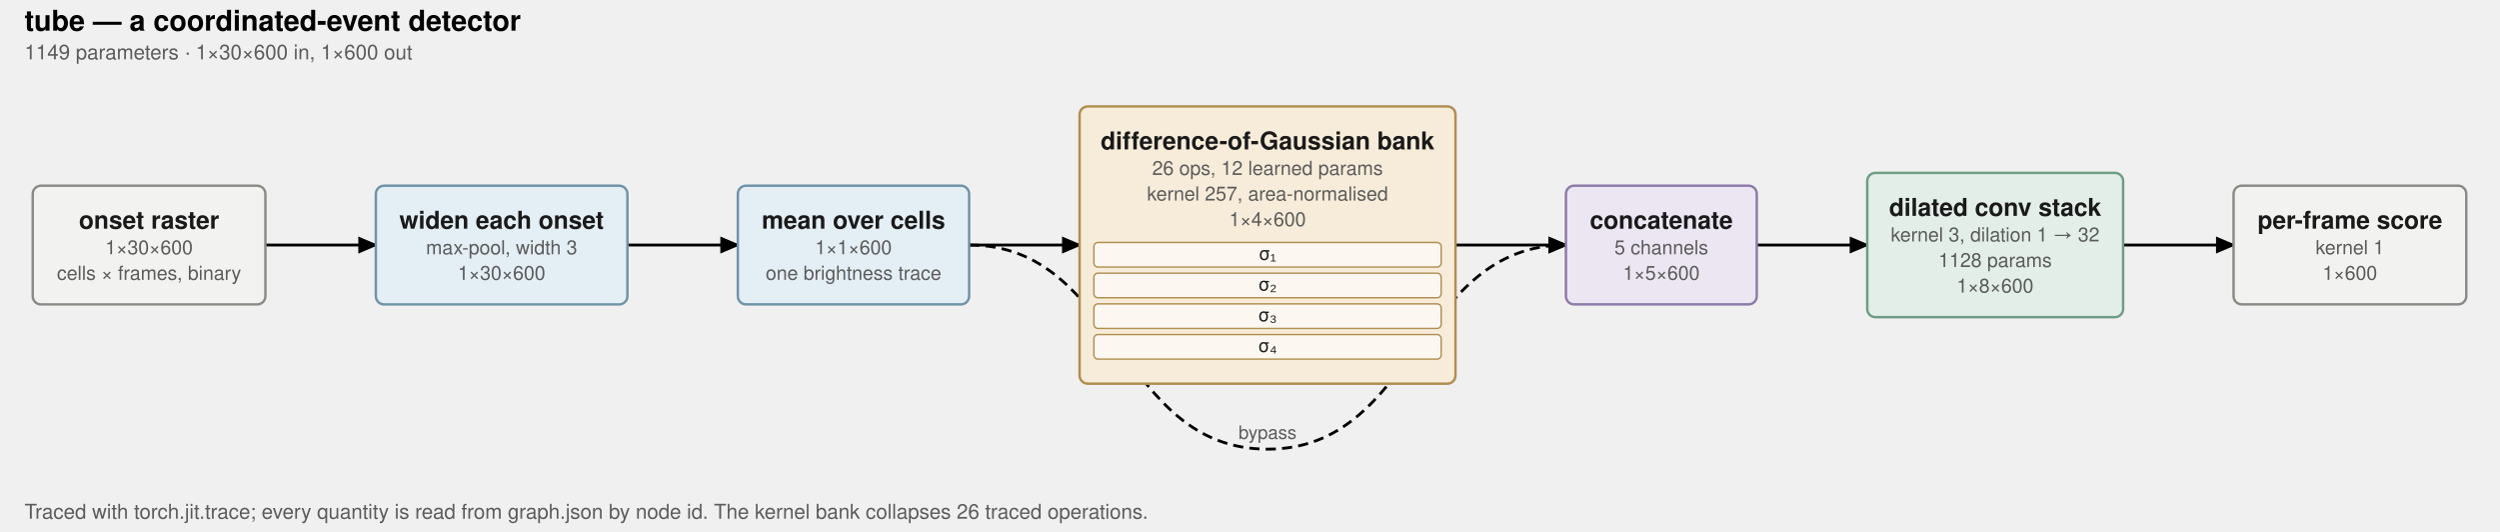
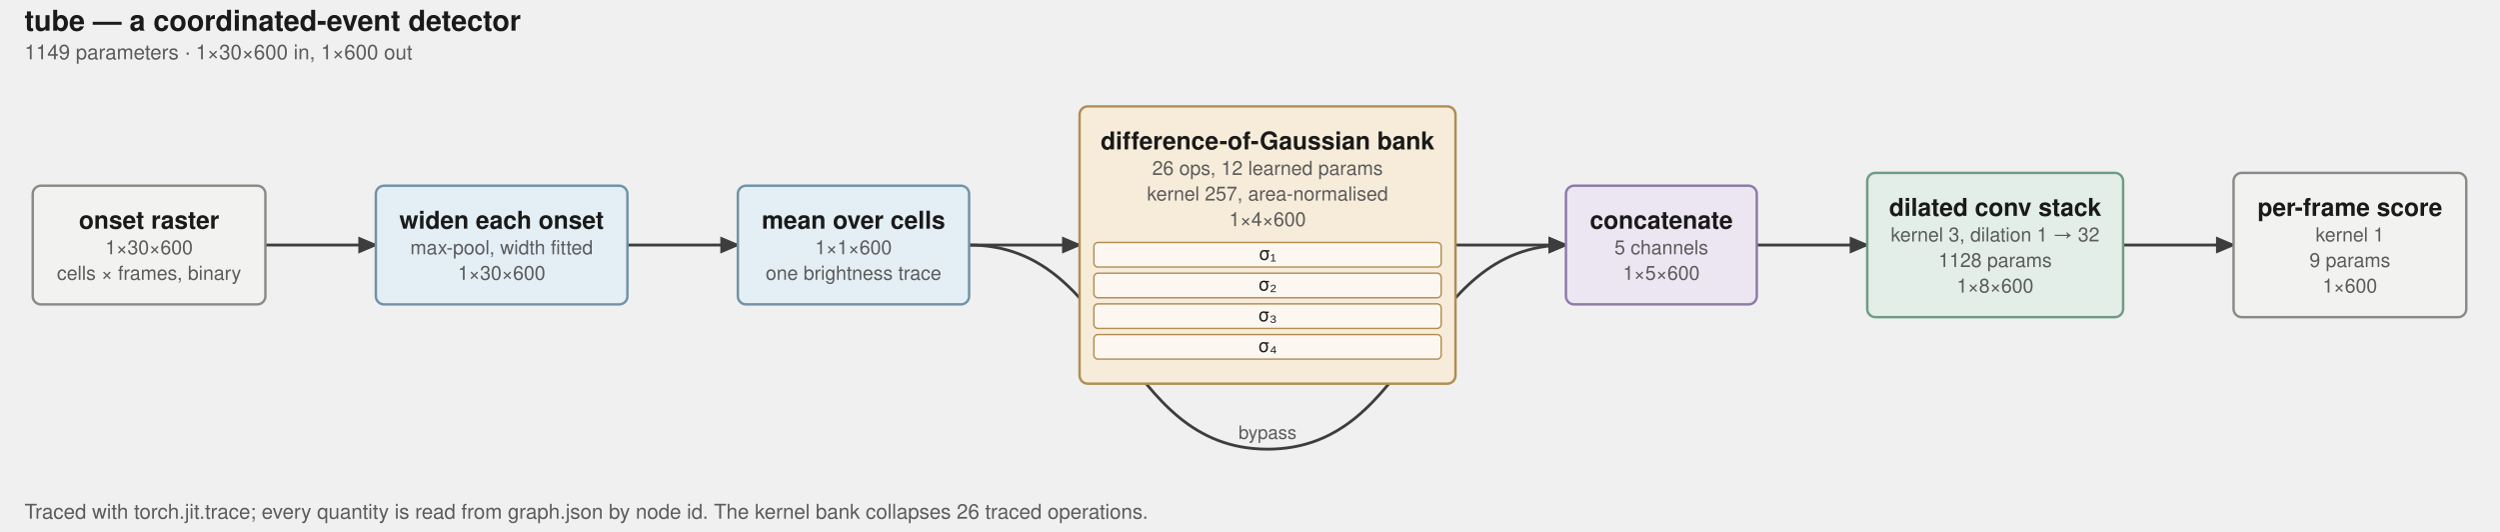
<svg xmlns="http://www.w3.org/2000/svg" class="draughtsman" role="img" aria-label="tube — a coordinated-event detector" viewBox="0 0 1221.74 259.5" width="1221.74" height="259.5">
  <defs>
    <marker id="ds-arrow" viewBox="0 0 8 8" refX="7" refY="4" markerWidth="7" markerHeight="7" orient="auto-start-reverse">
-       <path d="M0 0.6 L8 4 L0 7.4 Z" style="fill:currentColor" />
+       <path d="M0 0.6 L8 4 L0 7.4 Z" style="fill:#3d3d3d" />
    </marker>
  </defs>
-   <text class="ds-title" x="12" y="15" style="font-family:Helvetica Neue, Helvetica, Arial, sans-serif;font-size:14px;font-weight:600;fill:currentColor">tube — a coordinated-event detector</text>
-   <text class="ds-subtitle" x="12" y="29" style="font-family:Helvetica Neue, Helvetica, Arial, sans-serif;font-size:10px;fill:currentColor;opacity:0.62">1149 parameters · 1×30×600 in, 1×600 out</text>
+   <text class="ds-title" x="12" y="15" style="font-family:Helvetica Neue, Helvetica, Arial, sans-serif;font-size:14px;font-weight:600;fill:#1a1a1a">tube — a coordinated-event detector</text>
+   <text class="ds-subtitle" x="12" y="29" style="font-family:Helvetica Neue, Helvetica, Arial, sans-serif;font-size:10px;fill:#5b5b5b">1149 parameters · 1×30×600 in, 1×600 out</text>
  <g class="ds-body" transform="translate(0 36)">
-     <path class="ds-edge ds-edge-solid" data-from="raster" data-to="widen" d="M129.75 83.76 C156.75 83.76 156.75 83.76 183.75 83.76" style="fill:none;stroke:currentColor;stroke-width:1.4" marker-end="url(#ds-arrow)" />
-     <path class="ds-edge ds-edge-solid" data-from="widen" data-to="mean" d="M306.73 83.76 C333.73 83.76 333.73 83.75 360.73 83.75" style="fill:none;stroke:currentColor;stroke-width:1.4" marker-end="url(#ds-arrow)" />
-     <path class="ds-edge ds-edge-dashed" data-from="mean" data-to="concat" d="M473.8 83.75 C546.74 83.75 546.74 183.5 619.69 183.5 C692.63 183.5 692.63 83.75 765.57 83.75" style="fill:none;stroke:currentColor;stroke-width:1.4;stroke-dasharray:5 3" marker-end="url(#ds-arrow)" />
-     <text class="ds-edge-label" x="619.69" y="178.5" text-anchor="middle" style="font-family:Helvetica Neue, Helvetica, Arial, sans-serif;font-size:9px;fill:currentColor;opacity:0.62">bypass</text>
-     <path class="ds-edge ds-edge-solid" data-from="mean" data-to="dog" d="M473.8 83.75 C500.8 83.75 500.8 83.75 527.8 83.75" style="fill:none;stroke:currentColor;stroke-width:1.4" marker-end="url(#ds-arrow)" />
-     <path class="ds-edge ds-edge-solid" data-from="dog" data-to="concat" d="M711.57 83.75 C738.57 83.75 738.57 83.75 765.57 83.75" style="fill:none;stroke:currentColor;stroke-width:1.4" marker-end="url(#ds-arrow)" />
-     <path class="ds-edge ds-edge-solid" data-from="concat" data-to="head" d="M858.87 83.75 C885.87 83.75 885.87 83.74 912.87 83.74" style="fill:none;stroke:currentColor;stroke-width:1.4" marker-end="url(#ds-arrow)" />
-     <path class="ds-edge ds-edge-solid" data-from="head" data-to="score" d="M1037.97 83.74 C1064.97 83.74 1064.97 83.74 1091.97 83.74" style="fill:none;stroke:currentColor;stroke-width:1.4" marker-end="url(#ds-arrow)" />
+     <path class="ds-edge ds-edge-solid" data-from="raster" data-to="widen" d="M129.75 83.76 C156.75 83.76 156.75 83.76 183.75 83.76" style="fill:none;stroke:#3d3d3d;stroke-width:1.4" marker-end="url(#ds-arrow)" />
+     <path class="ds-edge ds-edge-solid" data-from="widen" data-to="mean" d="M306.73 83.76 C333.73 83.76 333.73 83.75 360.73 83.75" style="fill:none;stroke:#3d3d3d;stroke-width:1.4" marker-end="url(#ds-arrow)" />
+     <path class="ds-edge ds-edge-solid" data-from="mean" data-to="concat" d="M473.8 83.75 C546.74 83.75 546.74 183.5 619.69 183.5 C692.63 183.5 692.63 83.75 765.57 83.75" style="fill:none;stroke:#3d3d3d;stroke-width:1.4" marker-end="url(#ds-arrow)" />
+     <text class="ds-edge-label" x="619.69" y="178.5" text-anchor="middle" style="font-family:Helvetica Neue, Helvetica, Arial, sans-serif;font-size:9px;fill:#5b5b5b">bypass</text>
+     <path class="ds-edge ds-edge-solid" data-from="mean" data-to="dog" d="M473.8 83.75 C500.8 83.75 500.8 83.75 527.8 83.75" style="fill:none;stroke:#3d3d3d;stroke-width:1.4" marker-end="url(#ds-arrow)" />
+     <path class="ds-edge ds-edge-solid" data-from="dog" data-to="concat" d="M711.57 83.75 C738.57 83.75 738.57 83.75 765.57 83.75" style="fill:none;stroke:#3d3d3d;stroke-width:1.4" marker-end="url(#ds-arrow)" />
+     <path class="ds-edge ds-edge-solid" data-from="concat" data-to="head" d="M858.87 83.75 C885.87 83.75 885.87 83.74 912.87 83.74" style="fill:none;stroke:#3d3d3d;stroke-width:1.4" marker-end="url(#ds-arrow)" />
+     <path class="ds-edge ds-edge-solid" data-from="head" data-to="score" d="M1037.97 83.74 C1064.97 83.74 1064.97 83.74 1091.97 83.74" style="fill:none;stroke:#3d3d3d;stroke-width:1.4" marker-end="url(#ds-arrow)" />
    <g class="ds-stage ds-kind-input" data-stage="raster">
      <rect x="16" y="54.76" width="113.75" height="58" rx="4" style="fill:#f2f2f0;stroke:#8a8a86;stroke-width:1.2" />
      <text x="72.87" y="75.76" text-anchor="middle" style="font-family:Helvetica Neue, Helvetica, Arial, sans-serif;font-size:12.0px;font-weight:600;fill:#1a1a1a">onset raster</text>
      <text x="72.87" y="88.26" text-anchor="middle" style="font-family:Helvetica Neue, Helvetica, Arial, sans-serif;font-size:9.5px;fill:#5b5b5b">1×30×600</text>
      <text x="72.87" y="100.76" text-anchor="middle" style="font-family:Helvetica Neue, Helvetica, Arial, sans-serif;font-size:9.5px;fill:#5b5b5b">cells × frames, binary</text>
    </g>
    <g class="ds-stage ds-kind-pool" data-stage="widen">
      <rect x="183.75" y="54.76" width="122.99" height="58" rx="4" style="fill:#e4eef5;stroke:#6f93a8;stroke-width:1.2" />
      <text x="245.24" y="75.76" text-anchor="middle" style="font-family:Helvetica Neue, Helvetica, Arial, sans-serif;font-size:12.0px;font-weight:600;fill:#1a1a1a">widen each onset</text>
-       <text x="245.24" y="88.26" text-anchor="middle" style="font-family:Helvetica Neue, Helvetica, Arial, sans-serif;font-size:9.5px;fill:#5b5b5b">max-pool, width 3</text>
+       <text x="245.24" y="88.26" text-anchor="middle" style="font-family:Helvetica Neue, Helvetica, Arial, sans-serif;font-size:9.5px;fill:#5b5b5b">max-pool, width fitted</text>
      <text x="245.24" y="100.76" text-anchor="middle" style="font-family:Helvetica Neue, Helvetica, Arial, sans-serif;font-size:9.5px;fill:#5b5b5b">1×30×600</text>
    </g>
    <g class="ds-stage ds-kind-reduce" data-stage="mean">
      <rect x="360.73" y="54.75" width="113.06" height="58" rx="4" style="fill:#e4eef5;stroke:#6f93a8;stroke-width:1.2" />
      <text x="417.27" y="75.75" text-anchor="middle" style="font-family:Helvetica Neue, Helvetica, Arial, sans-serif;font-size:12.0px;font-weight:600;fill:#1a1a1a">mean over cells</text>
      <text x="417.27" y="88.25" text-anchor="middle" style="font-family:Helvetica Neue, Helvetica, Arial, sans-serif;font-size:9.5px;fill:#5b5b5b">1×1×600</text>
      <text x="417.27" y="100.75" text-anchor="middle" style="font-family:Helvetica Neue, Helvetica, Arial, sans-serif;font-size:9.5px;fill:#5b5b5b">one brightness trace</text>
    </g>
    <g class="ds-stage ds-kind-kernel" data-stage="dog">
      <rect x="527.8" y="16" width="183.78" height="135.5" rx="4" style="fill:#f6ecd9;stroke:#b08e52;stroke-width:1.2" />
      <text x="619.69" y="37" text-anchor="middle" style="font-family:Helvetica Neue, Helvetica, Arial, sans-serif;font-size:12.0px;font-weight:600;fill:#1a1a1a">difference-of-Gaussian bank</text>
      <text x="619.69" y="49.5" text-anchor="middle" style="font-family:Helvetica Neue, Helvetica, Arial, sans-serif;font-size:9.5px;fill:#5b5b5b">26 ops, 12 learned params</text>
      <text x="619.69" y="62" text-anchor="middle" style="font-family:Helvetica Neue, Helvetica, Arial, sans-serif;font-size:9.5px;fill:#5b5b5b">kernel 257, area-normalised</text>
      <text x="619.69" y="74.5" text-anchor="middle" style="font-family:Helvetica Neue, Helvetica, Arial, sans-serif;font-size:9.5px;fill:#5b5b5b">1×4×600</text>
      <rect class="ds-lane" x="534.8" y="82.5" width="169.78" height="12" rx="2" style="fill:#ffffff;fill-opacity:0.62;stroke:#b08e52;stroke-width:0.7" />
      <text x="619.69" y="91" text-anchor="middle" style="font-family:Helvetica Neue, Helvetica, Arial, sans-serif;font-size:9.0px;fill:#1a1a1a">σ₁</text>
      <rect class="ds-lane" x="534.8" y="97.5" width="169.78" height="12" rx="2" style="fill:#ffffff;fill-opacity:0.62;stroke:#b08e52;stroke-width:0.7" />
      <text x="619.69" y="106" text-anchor="middle" style="font-family:Helvetica Neue, Helvetica, Arial, sans-serif;font-size:9.0px;fill:#1a1a1a">σ₂</text>
      <rect class="ds-lane" x="534.8" y="112.5" width="169.78" height="12" rx="2" style="fill:#ffffff;fill-opacity:0.62;stroke:#b08e52;stroke-width:0.7" />
      <text x="619.69" y="121" text-anchor="middle" style="font-family:Helvetica Neue, Helvetica, Arial, sans-serif;font-size:9.0px;fill:#1a1a1a">σ₃</text>
      <rect class="ds-lane" x="534.8" y="127.5" width="169.78" height="12" rx="2" style="fill:#ffffff;fill-opacity:0.62;stroke:#b08e52;stroke-width:0.7" />
      <text x="619.69" y="136" text-anchor="middle" style="font-family:Helvetica Neue, Helvetica, Arial, sans-serif;font-size:9.0px;fill:#1a1a1a">σ₄</text>
    </g>
    <g class="ds-stage ds-kind-concat" data-stage="concat">
      <rect x="765.57" y="54.75" width="93.3" height="58" rx="4" style="fill:#ece6f2;stroke:#8d7ba8;stroke-width:1.2" />
      <text x="812.22" y="75.75" text-anchor="middle" style="font-family:Helvetica Neue, Helvetica, Arial, sans-serif;font-size:12.0px;font-weight:600;fill:#1a1a1a">concatenate</text>
      <text x="812.22" y="88.25" text-anchor="middle" style="font-family:Helvetica Neue, Helvetica, Arial, sans-serif;font-size:9.5px;fill:#5b5b5b">5 channels</text>
      <text x="812.22" y="100.75" text-anchor="middle" style="font-family:Helvetica Neue, Helvetica, Arial, sans-serif;font-size:9.5px;fill:#5b5b5b">1×5×600</text>
    </g>
    <g class="ds-stage ds-kind-stack" data-stage="head">
      <rect x="912.87" y="48.49" width="125.1" height="70.5" rx="4" style="fill:#e2eee7;stroke:#6f9c85;stroke-width:1.2" />
      <text x="975.42" y="69.49" text-anchor="middle" style="font-family:Helvetica Neue, Helvetica, Arial, sans-serif;font-size:12.0px;font-weight:600;fill:#1a1a1a">dilated conv stack</text>
      <text x="975.42" y="81.99" text-anchor="middle" style="font-family:Helvetica Neue, Helvetica, Arial, sans-serif;font-size:9.5px;fill:#5b5b5b">kernel 3, dilation 1 → 32</text>
      <text x="975.42" y="94.49" text-anchor="middle" style="font-family:Helvetica Neue, Helvetica, Arial, sans-serif;font-size:9.5px;fill:#5b5b5b">1128 params</text>
      <text x="975.42" y="106.99" text-anchor="middle" style="font-family:Helvetica Neue, Helvetica, Arial, sans-serif;font-size:9.5px;fill:#5b5b5b">1×8×600</text>
    </g>
    <g class="ds-stage ds-kind-output" data-stage="score">
-       <rect x="1091.97" y="54.74" width="113.77" height="58" rx="4" style="fill:#f2f2f0;stroke:#8a8a86;stroke-width:1.2" />
-       <text x="1148.85" y="75.74" text-anchor="middle" style="font-family:Helvetica Neue, Helvetica, Arial, sans-serif;font-size:12.0px;font-weight:600;fill:#1a1a1a">per-frame score</text>
-       <text x="1148.85" y="88.24" text-anchor="middle" style="font-family:Helvetica Neue, Helvetica, Arial, sans-serif;font-size:9.5px;fill:#5b5b5b">kernel 1</text>
-       <text x="1148.85" y="100.74" text-anchor="middle" style="font-family:Helvetica Neue, Helvetica, Arial, sans-serif;font-size:9.5px;fill:#5b5b5b">1×600</text>
+       <rect x="1091.97" y="48.49" width="113.77" height="70.5" rx="4" style="fill:#f2f2f0;stroke:#8a8a86;stroke-width:1.2" />
+       <text x="1148.85" y="69.49" text-anchor="middle" style="font-family:Helvetica Neue, Helvetica, Arial, sans-serif;font-size:12.0px;font-weight:600;fill:#1a1a1a">per-frame score</text>
+       <text x="1148.85" y="81.99" text-anchor="middle" style="font-family:Helvetica Neue, Helvetica, Arial, sans-serif;font-size:9.5px;fill:#5b5b5b">kernel 1</text>
+       <text x="1148.85" y="94.49" text-anchor="middle" style="font-family:Helvetica Neue, Helvetica, Arial, sans-serif;font-size:9.5px;fill:#5b5b5b">9 params</text>
+       <text x="1148.85" y="106.99" text-anchor="middle" style="font-family:Helvetica Neue, Helvetica, Arial, sans-serif;font-size:9.5px;fill:#5b5b5b">1×600</text>
    </g>
  </g>
-   <text class="ds-caption" x="12" y="253.5" style="font-family:Helvetica Neue, Helvetica, Arial, sans-serif;font-size:10.0px;fill:currentColor;opacity:0.62">Traced with torch.jit.trace; every quantity is read from graph.json by node id. The kernel bank collapses 26 traced operations.</text>
+   <text class="ds-caption" x="12" y="253.5" style="font-family:Helvetica Neue, Helvetica, Arial, sans-serif;font-size:10.0px;fill:#5b5b5b">Traced with torch.jit.trace; every quantity is read from graph.json by node id. The kernel bank collapses 26 traced operations.</text>
</svg>
